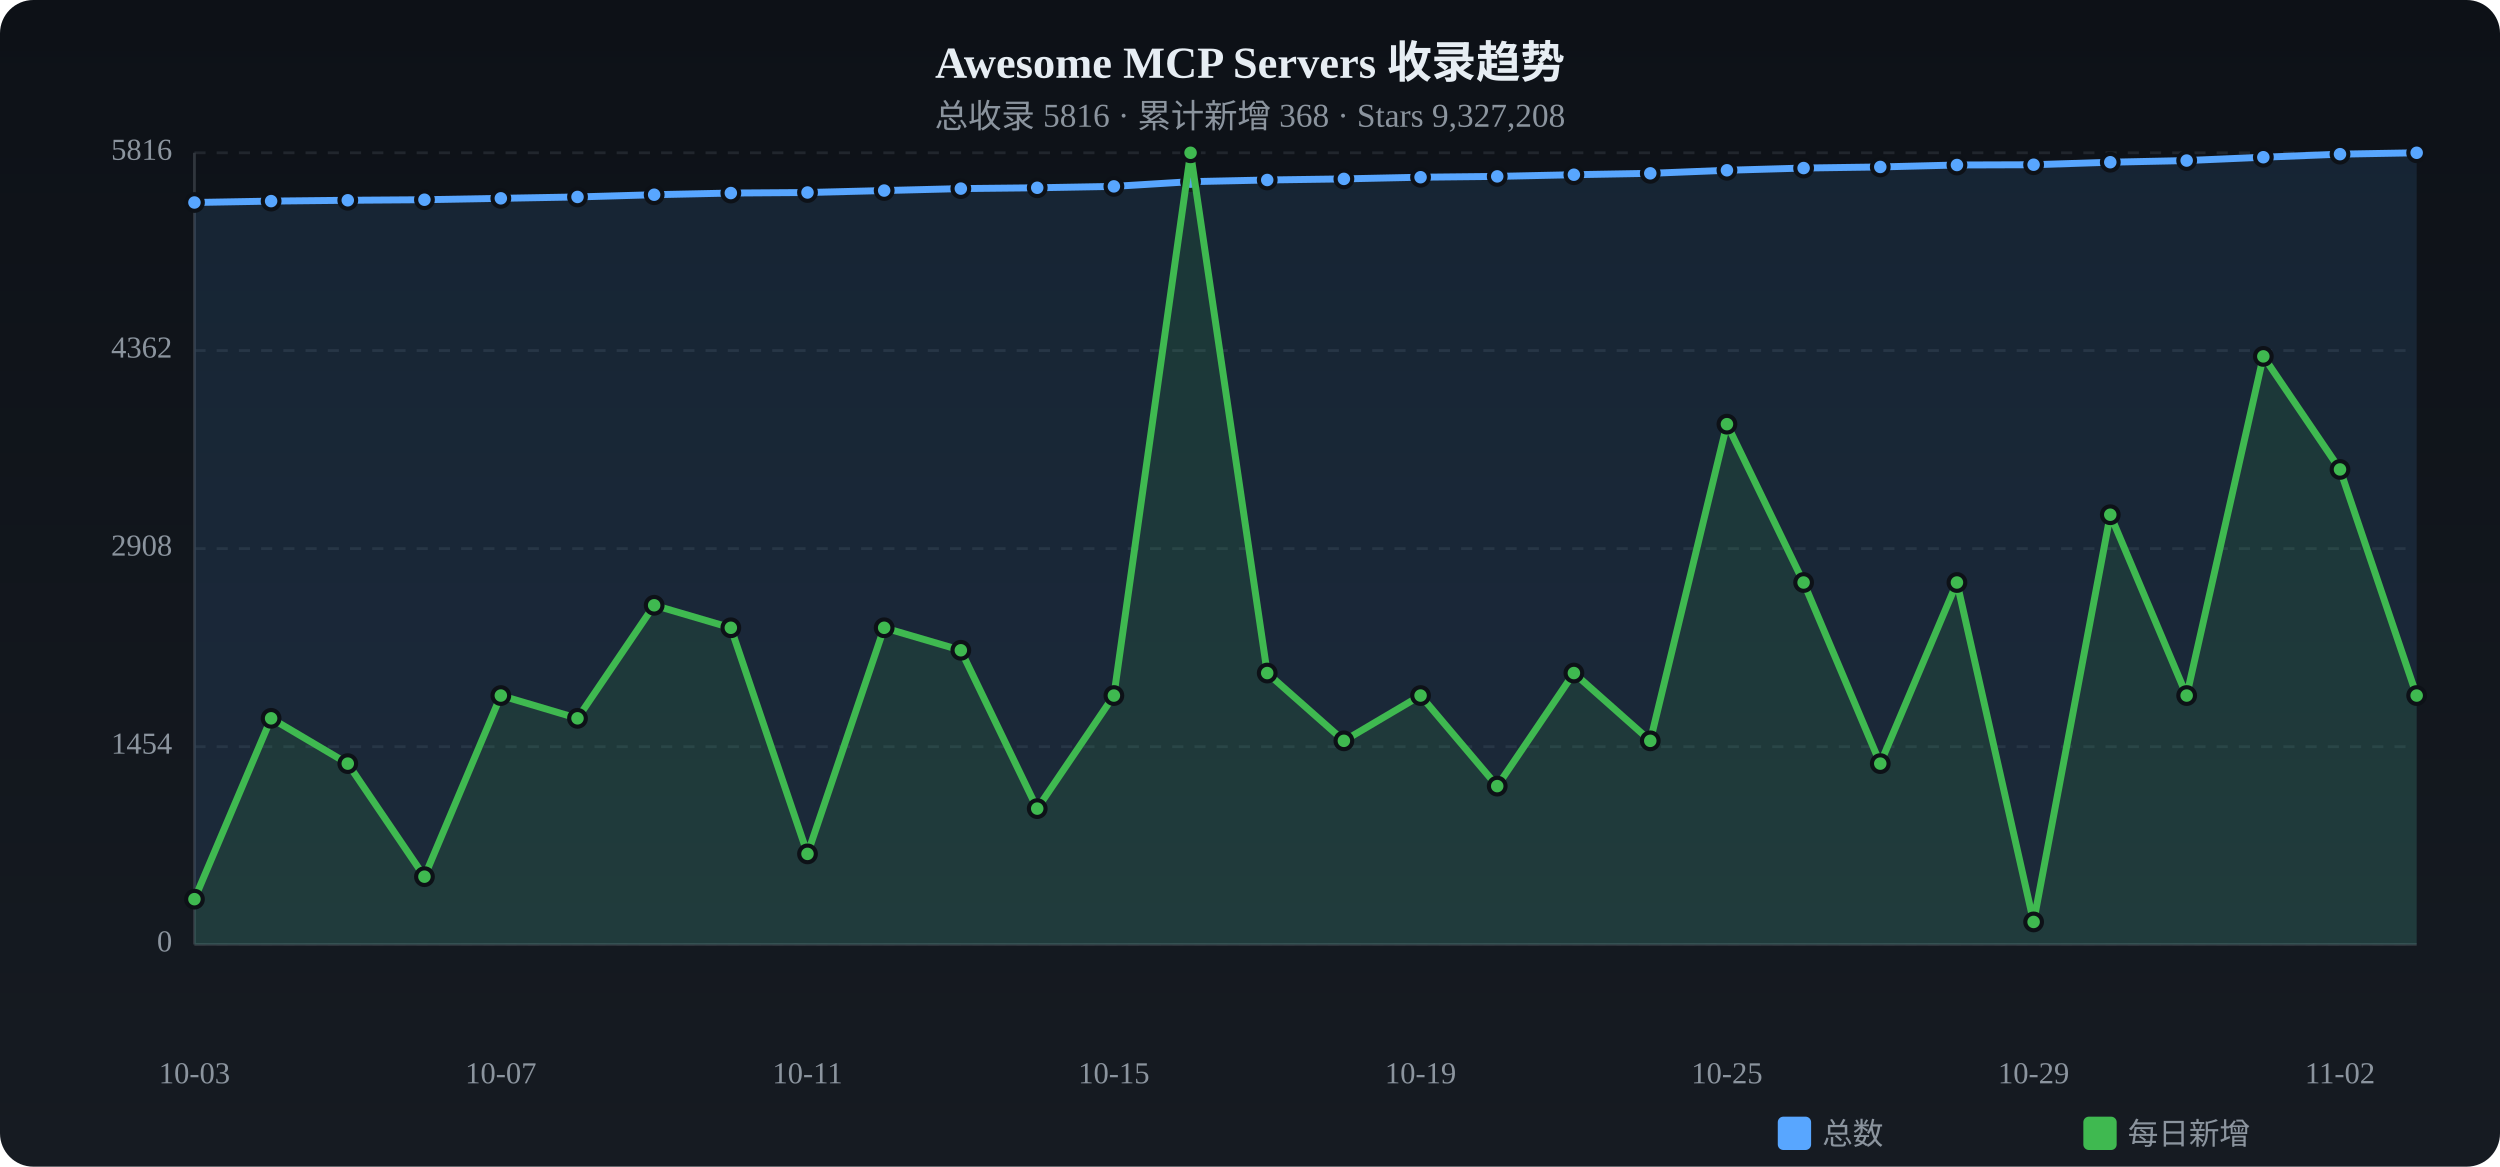
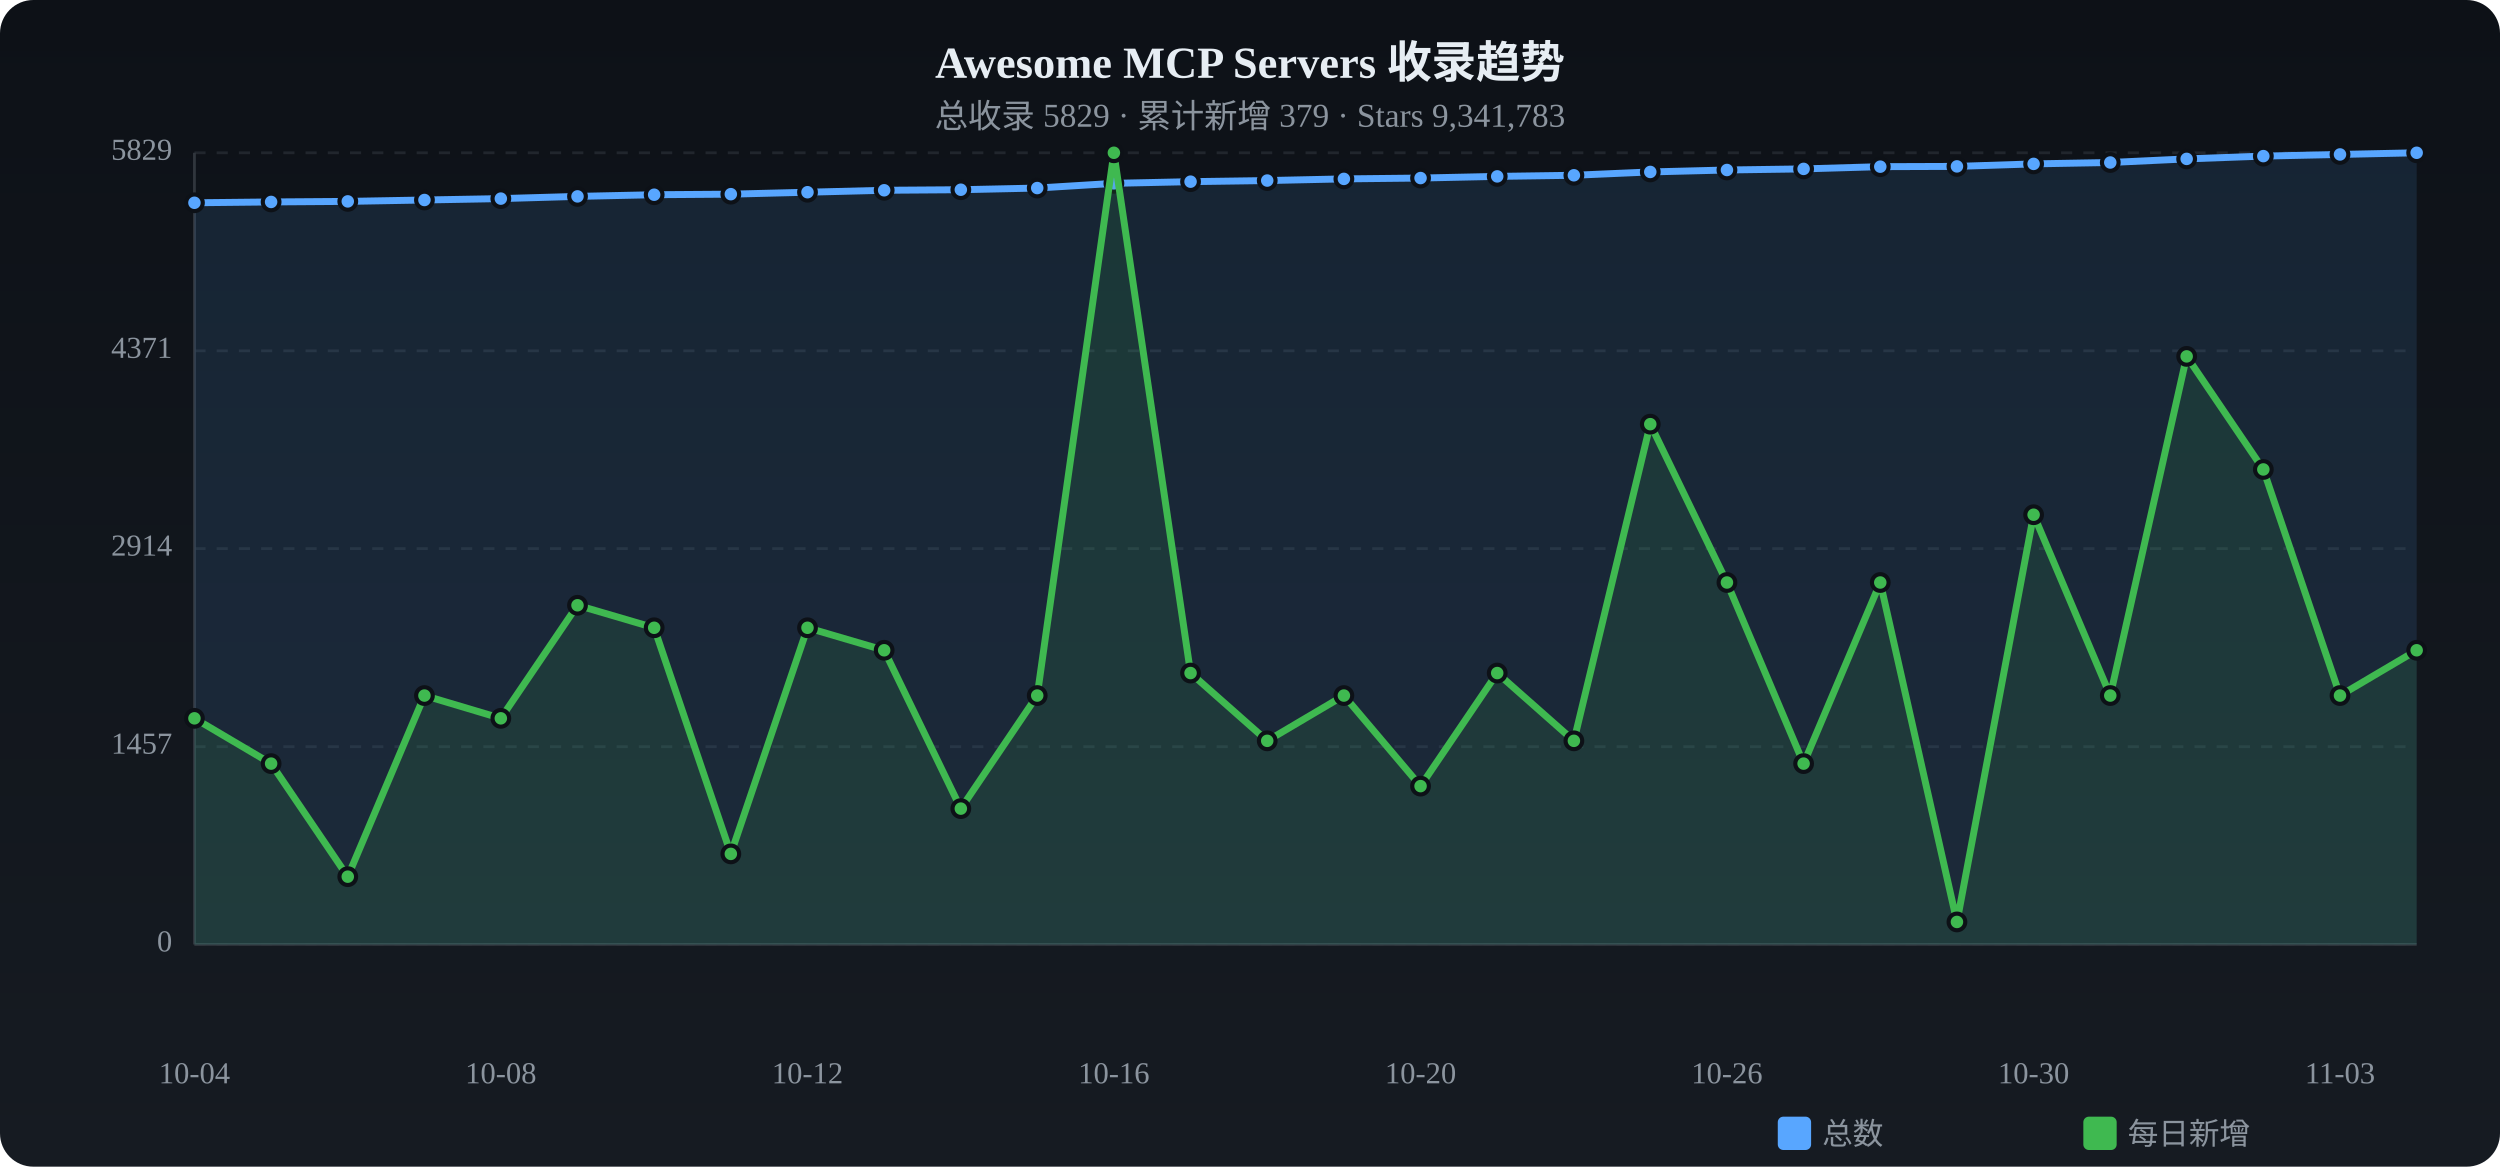
<svg xmlns="http://www.w3.org/2000/svg" viewBox="0 0 900 420" width="900" height="420">
  <defs>
    <linearGradient id="tbg" x1="0%" y1="0%" x2="0%" y2="100%">
      <stop offset="0%" stop-color="#0d1117" />
      <stop offset="100%" stop-color="#161b22" />
    </linearGradient>
  </defs>
  <rect width="900" height="420" rx="12" fill="url(#tbg)" />
  <text x="450.0" y="28" text-anchor="middle" fill="#e6edf3" font-size="16" font-weight="bold">Awesome MCP Servers 收录趋势</text>
-   <text x="450.0" y="46" text-anchor="middle" fill="#8b949e" font-size="12">总收录 5816 · 累计新增 368 · Stars 9,327,208</text>
+   <text x="450.0" y="46" text-anchor="middle" fill="#8b949e" font-size="12">总收录 5829 · 累计新增 379 · Stars 9,341,783</text>
  <text x="62" y="340.0" text-anchor="end" fill="#8b949e" font-size="11" dominant-baseline="middle">0</text>
  <line x1="70" y1="340.0" x2="870" y2="340.0" stroke="#21262d" stroke-dasharray="4 4" />
-   <text x="62" y="268.8" text-anchor="end" fill="#8b949e" font-size="11" dominant-baseline="middle">1454</text>
+   <text x="62" y="268.8" text-anchor="end" fill="#8b949e" font-size="11" dominant-baseline="middle">1457</text>
  <line x1="70" y1="268.8" x2="870" y2="268.8" stroke="#21262d" stroke-dasharray="4 4" />
-   <text x="62" y="197.5" text-anchor="end" fill="#8b949e" font-size="11" dominant-baseline="middle">2908</text>
+   <text x="62" y="197.5" text-anchor="end" fill="#8b949e" font-size="11" dominant-baseline="middle">2914</text>
  <line x1="70" y1="197.5" x2="870" y2="197.5" stroke="#21262d" stroke-dasharray="4 4" />
-   <text x="62" y="126.2" text-anchor="end" fill="#8b949e" font-size="11" dominant-baseline="middle">4362</text>
-   <line x1="70" y1="126.2" x2="870" y2="126.2" stroke="#21262d" stroke-dasharray="4 4" />
-   <text x="62" y="55.0" text-anchor="end" fill="#8b949e" font-size="11" dominant-baseline="middle">5816</text>
+   <text x="62" y="126.3" text-anchor="end" fill="#8b949e" font-size="11" dominant-baseline="middle">4371</text>
+   <line x1="70" y1="126.3" x2="870" y2="126.3" stroke="#21262d" stroke-dasharray="4 4" />
+   <text x="62" y="55.0" text-anchor="end" fill="#8b949e" font-size="11" dominant-baseline="middle">5829</text>
  <line x1="70" y1="55.0" x2="870" y2="55.0" stroke="#21262d" stroke-dasharray="4 4" />
  <line x1="70" y1="55" x2="70" y2="340" stroke="#30363d" />
  <line x1="70" y1="340" x2="870" y2="340" stroke="#30363d" />
-   <path d="M70.0,72.9 L97.6,72.4 L125.2,72.1 L152.8,71.9 L180.3,71.4 L207.9,70.9 L235.5,70.1 L263.1,69.5 L290.7,69.3 L318.3,68.6 L345.9,67.9 L373.4,67.6 L401.0,67.1 L428.6,65.4 L456.2,64.8 L483.8,64.4 L511.4,63.8 L539.0,63.5 L566.6,62.9 L594.1,62.4 L621.7,61.3 L649.3,60.5 L676.9,60.1 L704.5,59.4 L732.1,59.3 L759.7,58.4 L787.2,57.8 L814.8,56.6 L842.4,55.5 L870.0,55.0 L870.0,340 L70.0,340 Z" fill="#58a6ff" opacity="0.12" />
-   <polyline points="70.0,72.9 97.6,72.4 125.2,72.1 152.8,71.9 180.3,71.4 207.9,70.9 235.5,70.1 263.1,69.5 290.7,69.3 318.3,68.6 345.9,67.9 373.4,67.6 401.0,67.1 428.6,65.4 456.2,64.8 483.8,64.4 511.4,63.8 539.0,63.5 566.6,62.9 594.1,62.4 621.7,61.3 649.3,60.5 676.9,60.1 704.5,59.4 732.1,59.3 759.7,58.4 787.2,57.8 814.8,56.6 842.4,55.5 870.0,55.0" fill="none" stroke="#58a6ff" stroke-width="2.5" stroke-linecap="round" stroke-linejoin="round" />
-   <circle cx="70.0" cy="72.9" r="3" fill="#58a6ff" stroke="#0d1117" stroke-width="1.5" />
-   <circle cx="97.6" cy="72.4" r="3" fill="#58a6ff" stroke="#0d1117" stroke-width="1.5" />
-   <circle cx="125.2" cy="72.1" r="3" fill="#58a6ff" stroke="#0d1117" stroke-width="1.5" />
-   <circle cx="152.8" cy="71.9" r="3" fill="#58a6ff" stroke="#0d1117" stroke-width="1.5" />
-   <circle cx="180.3" cy="71.4" r="3" fill="#58a6ff" stroke="#0d1117" stroke-width="1.5" />
-   <circle cx="207.9" cy="70.9" r="3" fill="#58a6ff" stroke="#0d1117" stroke-width="1.5" />
+   <path d="M70.0,73.0 L97.6,72.7 L125.2,72.5 L152.8,72.0 L180.3,71.5 L207.9,70.7 L235.5,70.1 L263.1,69.9 L290.7,69.2 L318.3,68.5 L345.9,68.3 L373.4,67.7 L401.0,66.0 L428.6,65.4 L456.2,65.0 L483.8,64.4 L511.4,64.1 L539.0,63.5 L566.6,63.1 L594.1,61.9 L621.7,61.2 L649.3,60.8 L676.9,60.0 L704.5,59.9 L732.1,59.0 L759.7,58.5 L787.2,57.2 L814.8,56.2 L842.4,55.6 L870.0,55.0 L870.0,340 L70.0,340 Z" fill="#58a6ff" opacity="0.12" />
+   <polyline points="70.0,73.0 97.6,72.7 125.2,72.5 152.8,72.0 180.3,71.5 207.9,70.7 235.5,70.1 263.1,69.9 290.7,69.2 318.3,68.5 345.9,68.3 373.4,67.7 401.0,66.0 428.6,65.4 456.2,65.0 483.8,64.4 511.4,64.1 539.0,63.5 566.6,63.1 594.1,61.9 621.7,61.2 649.3,60.8 676.9,60.0 704.5,59.9 732.1,59.0 759.7,58.5 787.2,57.2 814.8,56.2 842.4,55.6 870.0,55.0" fill="none" stroke="#58a6ff" stroke-width="2.5" stroke-linecap="round" stroke-linejoin="round" />
+   <circle cx="70.0" cy="73.0" r="3" fill="#58a6ff" stroke="#0d1117" stroke-width="1.5" />
+   <circle cx="97.6" cy="72.7" r="3" fill="#58a6ff" stroke="#0d1117" stroke-width="1.5" />
+   <circle cx="125.2" cy="72.5" r="3" fill="#58a6ff" stroke="#0d1117" stroke-width="1.5" />
+   <circle cx="152.8" cy="72.0" r="3" fill="#58a6ff" stroke="#0d1117" stroke-width="1.5" />
+   <circle cx="180.3" cy="71.5" r="3" fill="#58a6ff" stroke="#0d1117" stroke-width="1.5" />
+   <circle cx="207.9" cy="70.7" r="3" fill="#58a6ff" stroke="#0d1117" stroke-width="1.5" />
  <circle cx="235.5" cy="70.1" r="3" fill="#58a6ff" stroke="#0d1117" stroke-width="1.5" />
-   <circle cx="263.1" cy="69.5" r="3" fill="#58a6ff" stroke="#0d1117" stroke-width="1.5" />
-   <circle cx="290.7" cy="69.3" r="3" fill="#58a6ff" stroke="#0d1117" stroke-width="1.5" />
-   <circle cx="318.3" cy="68.6" r="3" fill="#58a6ff" stroke="#0d1117" stroke-width="1.5" />
-   <circle cx="345.9" cy="67.9" r="3" fill="#58a6ff" stroke="#0d1117" stroke-width="1.5" />
-   <circle cx="373.4" cy="67.6" r="3" fill="#58a6ff" stroke="#0d1117" stroke-width="1.5" />
-   <circle cx="401.0" cy="67.1" r="3" fill="#58a6ff" stroke="#0d1117" stroke-width="1.5" />
+   <circle cx="263.1" cy="69.9" r="3" fill="#58a6ff" stroke="#0d1117" stroke-width="1.5" />
+   <circle cx="290.7" cy="69.2" r="3" fill="#58a6ff" stroke="#0d1117" stroke-width="1.5" />
+   <circle cx="318.3" cy="68.5" r="3" fill="#58a6ff" stroke="#0d1117" stroke-width="1.5" />
+   <circle cx="345.9" cy="68.3" r="3" fill="#58a6ff" stroke="#0d1117" stroke-width="1.5" />
+   <circle cx="373.4" cy="67.7" r="3" fill="#58a6ff" stroke="#0d1117" stroke-width="1.5" />
+   <circle cx="401.0" cy="66.0" r="3" fill="#58a6ff" stroke="#0d1117" stroke-width="1.5" />
  <circle cx="428.6" cy="65.4" r="3" fill="#58a6ff" stroke="#0d1117" stroke-width="1.5" />
-   <circle cx="456.2" cy="64.8" r="3" fill="#58a6ff" stroke="#0d1117" stroke-width="1.5" />
+   <circle cx="456.2" cy="65.0" r="3" fill="#58a6ff" stroke="#0d1117" stroke-width="1.5" />
  <circle cx="483.8" cy="64.4" r="3" fill="#58a6ff" stroke="#0d1117" stroke-width="1.5" />
-   <circle cx="511.4" cy="63.8" r="3" fill="#58a6ff" stroke="#0d1117" stroke-width="1.5" />
+   <circle cx="511.4" cy="64.1" r="3" fill="#58a6ff" stroke="#0d1117" stroke-width="1.5" />
  <circle cx="539.0" cy="63.5" r="3" fill="#58a6ff" stroke="#0d1117" stroke-width="1.5" />
-   <circle cx="566.6" cy="62.9" r="3" fill="#58a6ff" stroke="#0d1117" stroke-width="1.5" />
-   <circle cx="594.1" cy="62.4" r="3" fill="#58a6ff" stroke="#0d1117" stroke-width="1.5" />
-   <circle cx="621.7" cy="61.3" r="3" fill="#58a6ff" stroke="#0d1117" stroke-width="1.5" />
-   <circle cx="649.3" cy="60.5" r="3" fill="#58a6ff" stroke="#0d1117" stroke-width="1.5" />
-   <circle cx="676.9" cy="60.1" r="3" fill="#58a6ff" stroke="#0d1117" stroke-width="1.5" />
-   <circle cx="704.5" cy="59.4" r="3" fill="#58a6ff" stroke="#0d1117" stroke-width="1.5" />
-   <circle cx="732.1" cy="59.3" r="3" fill="#58a6ff" stroke="#0d1117" stroke-width="1.5" />
-   <circle cx="759.7" cy="58.4" r="3" fill="#58a6ff" stroke="#0d1117" stroke-width="1.5" />
-   <circle cx="787.2" cy="57.8" r="3" fill="#58a6ff" stroke="#0d1117" stroke-width="1.5" />
-   <circle cx="814.8" cy="56.6" r="3" fill="#58a6ff" stroke="#0d1117" stroke-width="1.5" />
-   <circle cx="842.4" cy="55.5" r="3" fill="#58a6ff" stroke="#0d1117" stroke-width="1.5" />
+   <circle cx="566.6" cy="63.1" r="3" fill="#58a6ff" stroke="#0d1117" stroke-width="1.5" />
+   <circle cx="594.1" cy="61.9" r="3" fill="#58a6ff" stroke="#0d1117" stroke-width="1.5" />
+   <circle cx="621.7" cy="61.2" r="3" fill="#58a6ff" stroke="#0d1117" stroke-width="1.5" />
+   <circle cx="649.3" cy="60.8" r="3" fill="#58a6ff" stroke="#0d1117" stroke-width="1.5" />
+   <circle cx="676.9" cy="60.0" r="3" fill="#58a6ff" stroke="#0d1117" stroke-width="1.5" />
+   <circle cx="704.5" cy="59.9" r="3" fill="#58a6ff" stroke="#0d1117" stroke-width="1.5" />
+   <circle cx="732.1" cy="59.0" r="3" fill="#58a6ff" stroke="#0d1117" stroke-width="1.5" />
+   <circle cx="759.7" cy="58.5" r="3" fill="#58a6ff" stroke="#0d1117" stroke-width="1.5" />
+   <circle cx="787.2" cy="57.2" r="3" fill="#58a6ff" stroke="#0d1117" stroke-width="1.5" />
+   <circle cx="814.8" cy="56.2" r="3" fill="#58a6ff" stroke="#0d1117" stroke-width="1.5" />
+   <circle cx="842.4" cy="55.6" r="3" fill="#58a6ff" stroke="#0d1117" stroke-width="1.5" />
  <circle cx="870.0" cy="55.0" r="3" fill="#58a6ff" stroke="#0d1117" stroke-width="1.5" />
-   <path d="M70.0,323.7 L97.6,258.6 L125.2,274.9 L152.8,315.6 L180.3,250.4 L207.9,258.6 L235.5,217.9 L263.1,226.0 L290.7,307.4 L318.3,226.0 L345.9,234.1 L373.4,291.1 L401.0,250.4 L428.6,55.0 L456.2,242.3 L483.8,266.7 L511.4,250.4 L539.0,283.0 L566.6,242.3 L594.1,266.7 L621.7,152.7 L649.3,209.7 L676.9,274.9 L704.5,209.7 L732.1,331.9 L759.7,185.3 L787.2,250.4 L814.8,128.3 L842.4,169.0 L870.0,250.4 L870.0,340 L70.0,340 Z" fill="#3fb950" opacity="0.12" />
-   <polyline points="70.0,323.7 97.6,258.6 125.2,274.9 152.8,315.6 180.3,250.4 207.9,258.6 235.5,217.9 263.1,226.0 290.7,307.4 318.3,226.0 345.9,234.1 373.4,291.1 401.0,250.4 428.6,55.0 456.2,242.3 483.8,266.7 511.4,250.4 539.0,283.0 566.6,242.3 594.1,266.7 621.7,152.7 649.3,209.7 676.9,274.9 704.5,209.7 732.1,331.9 759.7,185.3 787.2,250.4 814.8,128.3 842.4,169.0 870.0,250.4" fill="none" stroke="#3fb950" stroke-width="2.5" stroke-linecap="round" stroke-linejoin="round" />
-   <circle cx="70.0" cy="323.7" r="3" fill="#3fb950" stroke="#0d1117" stroke-width="1.5" />
-   <circle cx="97.6" cy="258.6" r="3" fill="#3fb950" stroke="#0d1117" stroke-width="1.5" />
-   <circle cx="125.2" cy="274.9" r="3" fill="#3fb950" stroke="#0d1117" stroke-width="1.5" />
-   <circle cx="152.8" cy="315.6" r="3" fill="#3fb950" stroke="#0d1117" stroke-width="1.5" />
-   <circle cx="180.3" cy="250.4" r="3" fill="#3fb950" stroke="#0d1117" stroke-width="1.5" />
-   <circle cx="207.9" cy="258.6" r="3" fill="#3fb950" stroke="#0d1117" stroke-width="1.5" />
-   <circle cx="235.5" cy="217.9" r="3" fill="#3fb950" stroke="#0d1117" stroke-width="1.5" />
-   <circle cx="263.1" cy="226.0" r="3" fill="#3fb950" stroke="#0d1117" stroke-width="1.5" />
-   <circle cx="290.7" cy="307.4" r="3" fill="#3fb950" stroke="#0d1117" stroke-width="1.5" />
-   <circle cx="318.3" cy="226.0" r="3" fill="#3fb950" stroke="#0d1117" stroke-width="1.5" />
-   <circle cx="345.9" cy="234.1" r="3" fill="#3fb950" stroke="#0d1117" stroke-width="1.5" />
-   <circle cx="373.4" cy="291.1" r="3" fill="#3fb950" stroke="#0d1117" stroke-width="1.5" />
-   <circle cx="401.0" cy="250.4" r="3" fill="#3fb950" stroke="#0d1117" stroke-width="1.5" />
-   <circle cx="428.6" cy="55.0" r="3" fill="#3fb950" stroke="#0d1117" stroke-width="1.5" />
-   <circle cx="456.2" cy="242.3" r="3" fill="#3fb950" stroke="#0d1117" stroke-width="1.5" />
-   <circle cx="483.8" cy="266.7" r="3" fill="#3fb950" stroke="#0d1117" stroke-width="1.5" />
-   <circle cx="511.4" cy="250.4" r="3" fill="#3fb950" stroke="#0d1117" stroke-width="1.5" />
-   <circle cx="539.0" cy="283.0" r="3" fill="#3fb950" stroke="#0d1117" stroke-width="1.5" />
-   <circle cx="566.6" cy="242.3" r="3" fill="#3fb950" stroke="#0d1117" stroke-width="1.5" />
-   <circle cx="594.1" cy="266.7" r="3" fill="#3fb950" stroke="#0d1117" stroke-width="1.5" />
-   <circle cx="621.7" cy="152.7" r="3" fill="#3fb950" stroke="#0d1117" stroke-width="1.5" />
-   <circle cx="649.3" cy="209.7" r="3" fill="#3fb950" stroke="#0d1117" stroke-width="1.5" />
-   <circle cx="676.9" cy="274.9" r="3" fill="#3fb950" stroke="#0d1117" stroke-width="1.5" />
-   <circle cx="704.5" cy="209.7" r="3" fill="#3fb950" stroke="#0d1117" stroke-width="1.5" />
-   <circle cx="732.1" cy="331.9" r="3" fill="#3fb950" stroke="#0d1117" stroke-width="1.5" />
-   <circle cx="759.7" cy="185.3" r="3" fill="#3fb950" stroke="#0d1117" stroke-width="1.5" />
-   <circle cx="787.2" cy="250.4" r="3" fill="#3fb950" stroke="#0d1117" stroke-width="1.5" />
-   <circle cx="814.8" cy="128.3" r="3" fill="#3fb950" stroke="#0d1117" stroke-width="1.5" />
-   <circle cx="842.4" cy="169.0" r="3" fill="#3fb950" stroke="#0d1117" stroke-width="1.5" />
-   <circle cx="870.0" cy="250.4" r="3" fill="#3fb950" stroke="#0d1117" stroke-width="1.5" />
-   <text x="70.0" y="390" text-anchor="middle" fill="#8b949e" font-size="11">10-03</text>
-   <text x="180.3" y="390" text-anchor="middle" fill="#8b949e" font-size="11">10-07</text>
-   <text x="290.7" y="390" text-anchor="middle" fill="#8b949e" font-size="11">10-11</text>
-   <text x="401.0" y="390" text-anchor="middle" fill="#8b949e" font-size="11">10-15</text>
-   <text x="511.4" y="390" text-anchor="middle" fill="#8b949e" font-size="11">10-19</text>
-   <text x="621.7" y="390" text-anchor="middle" fill="#8b949e" font-size="11">10-25</text>
-   <text x="732.1" y="390" text-anchor="middle" fill="#8b949e" font-size="11">10-29</text>
-   <text x="842.4" y="390" text-anchor="middle" fill="#8b949e" font-size="11">11-02</text>
+   <path d="M70.0,258.6 L97.6,274.9 L125.2,315.6 L152.8,250.4 L180.3,258.6 L207.9,217.9 L235.5,226.0 L263.1,307.4 L290.7,226.0 L318.3,234.1 L345.9,291.1 L373.4,250.4 L401.0,55.0 L428.6,242.3 L456.2,266.7 L483.8,250.4 L511.4,283.0 L539.0,242.3 L566.6,266.7 L594.1,152.7 L621.7,209.7 L649.3,274.9 L676.9,209.7 L704.5,331.9 L732.1,185.3 L759.7,250.4 L787.2,128.3 L814.8,169.0 L842.4,250.4 L870.0,234.1 L870.0,340 L70.0,340 Z" fill="#3fb950" opacity="0.12" />
+   <polyline points="70.0,258.6 97.6,274.9 125.2,315.6 152.8,250.4 180.3,258.6 207.9,217.9 235.5,226.0 263.1,307.4 290.7,226.0 318.3,234.1 345.9,291.1 373.4,250.4 401.0,55.0 428.6,242.3 456.2,266.7 483.8,250.4 511.4,283.0 539.0,242.3 566.6,266.7 594.1,152.7 621.7,209.7 649.3,274.9 676.9,209.7 704.5,331.9 732.1,185.3 759.7,250.4 787.2,128.3 814.8,169.0 842.4,250.4 870.0,234.1" fill="none" stroke="#3fb950" stroke-width="2.5" stroke-linecap="round" stroke-linejoin="round" />
+   <circle cx="70.0" cy="258.6" r="3" fill="#3fb950" stroke="#0d1117" stroke-width="1.5" />
+   <circle cx="97.6" cy="274.9" r="3" fill="#3fb950" stroke="#0d1117" stroke-width="1.5" />
+   <circle cx="125.2" cy="315.6" r="3" fill="#3fb950" stroke="#0d1117" stroke-width="1.5" />
+   <circle cx="152.8" cy="250.4" r="3" fill="#3fb950" stroke="#0d1117" stroke-width="1.5" />
+   <circle cx="180.3" cy="258.6" r="3" fill="#3fb950" stroke="#0d1117" stroke-width="1.5" />
+   <circle cx="207.9" cy="217.9" r="3" fill="#3fb950" stroke="#0d1117" stroke-width="1.5" />
+   <circle cx="235.5" cy="226.0" r="3" fill="#3fb950" stroke="#0d1117" stroke-width="1.5" />
+   <circle cx="263.1" cy="307.4" r="3" fill="#3fb950" stroke="#0d1117" stroke-width="1.5" />
+   <circle cx="290.7" cy="226.0" r="3" fill="#3fb950" stroke="#0d1117" stroke-width="1.5" />
+   <circle cx="318.3" cy="234.1" r="3" fill="#3fb950" stroke="#0d1117" stroke-width="1.5" />
+   <circle cx="345.9" cy="291.1" r="3" fill="#3fb950" stroke="#0d1117" stroke-width="1.5" />
+   <circle cx="373.4" cy="250.4" r="3" fill="#3fb950" stroke="#0d1117" stroke-width="1.5" />
+   <circle cx="401.0" cy="55.0" r="3" fill="#3fb950" stroke="#0d1117" stroke-width="1.5" />
+   <circle cx="428.6" cy="242.3" r="3" fill="#3fb950" stroke="#0d1117" stroke-width="1.5" />
+   <circle cx="456.2" cy="266.7" r="3" fill="#3fb950" stroke="#0d1117" stroke-width="1.5" />
+   <circle cx="483.8" cy="250.4" r="3" fill="#3fb950" stroke="#0d1117" stroke-width="1.5" />
+   <circle cx="511.4" cy="283.0" r="3" fill="#3fb950" stroke="#0d1117" stroke-width="1.5" />
+   <circle cx="539.0" cy="242.3" r="3" fill="#3fb950" stroke="#0d1117" stroke-width="1.5" />
+   <circle cx="566.6" cy="266.7" r="3" fill="#3fb950" stroke="#0d1117" stroke-width="1.5" />
+   <circle cx="594.1" cy="152.7" r="3" fill="#3fb950" stroke="#0d1117" stroke-width="1.5" />
+   <circle cx="621.7" cy="209.7" r="3" fill="#3fb950" stroke="#0d1117" stroke-width="1.5" />
+   <circle cx="649.3" cy="274.9" r="3" fill="#3fb950" stroke="#0d1117" stroke-width="1.5" />
+   <circle cx="676.9" cy="209.7" r="3" fill="#3fb950" stroke="#0d1117" stroke-width="1.5" />
+   <circle cx="704.5" cy="331.9" r="3" fill="#3fb950" stroke="#0d1117" stroke-width="1.5" />
+   <circle cx="732.1" cy="185.3" r="3" fill="#3fb950" stroke="#0d1117" stroke-width="1.5" />
+   <circle cx="759.7" cy="250.4" r="3" fill="#3fb950" stroke="#0d1117" stroke-width="1.5" />
+   <circle cx="787.2" cy="128.3" r="3" fill="#3fb950" stroke="#0d1117" stroke-width="1.5" />
+   <circle cx="814.8" cy="169.0" r="3" fill="#3fb950" stroke="#0d1117" stroke-width="1.5" />
+   <circle cx="842.4" cy="250.4" r="3" fill="#3fb950" stroke="#0d1117" stroke-width="1.5" />
+   <circle cx="870.0" cy="234.1" r="3" fill="#3fb950" stroke="#0d1117" stroke-width="1.5" />
+   <text x="70.0" y="390" text-anchor="middle" fill="#8b949e" font-size="11">10-04</text>
+   <text x="180.3" y="390" text-anchor="middle" fill="#8b949e" font-size="11">10-08</text>
+   <text x="290.7" y="390" text-anchor="middle" fill="#8b949e" font-size="11">10-12</text>
+   <text x="401.0" y="390" text-anchor="middle" fill="#8b949e" font-size="11">10-16</text>
+   <text x="511.4" y="390" text-anchor="middle" fill="#8b949e" font-size="11">10-20</text>
+   <text x="621.7" y="390" text-anchor="middle" fill="#8b949e" font-size="11">10-26</text>
+   <text x="732.1" y="390" text-anchor="middle" fill="#8b949e" font-size="11">10-30</text>
+   <text x="842.4" y="390" text-anchor="middle" fill="#8b949e" font-size="11">11-03</text>
  <rect x="640" y="402" width="12" height="12" rx="2" fill="#58a6ff" />
  <text x="656" y="412" fill="#8b949e" font-size="11">总数</text>
  <rect x="750" y="402" width="12" height="12" rx="2" fill="#3fb950" />
  <text x="766" y="412" fill="#8b949e" font-size="11">每日新增</text>
</svg>
